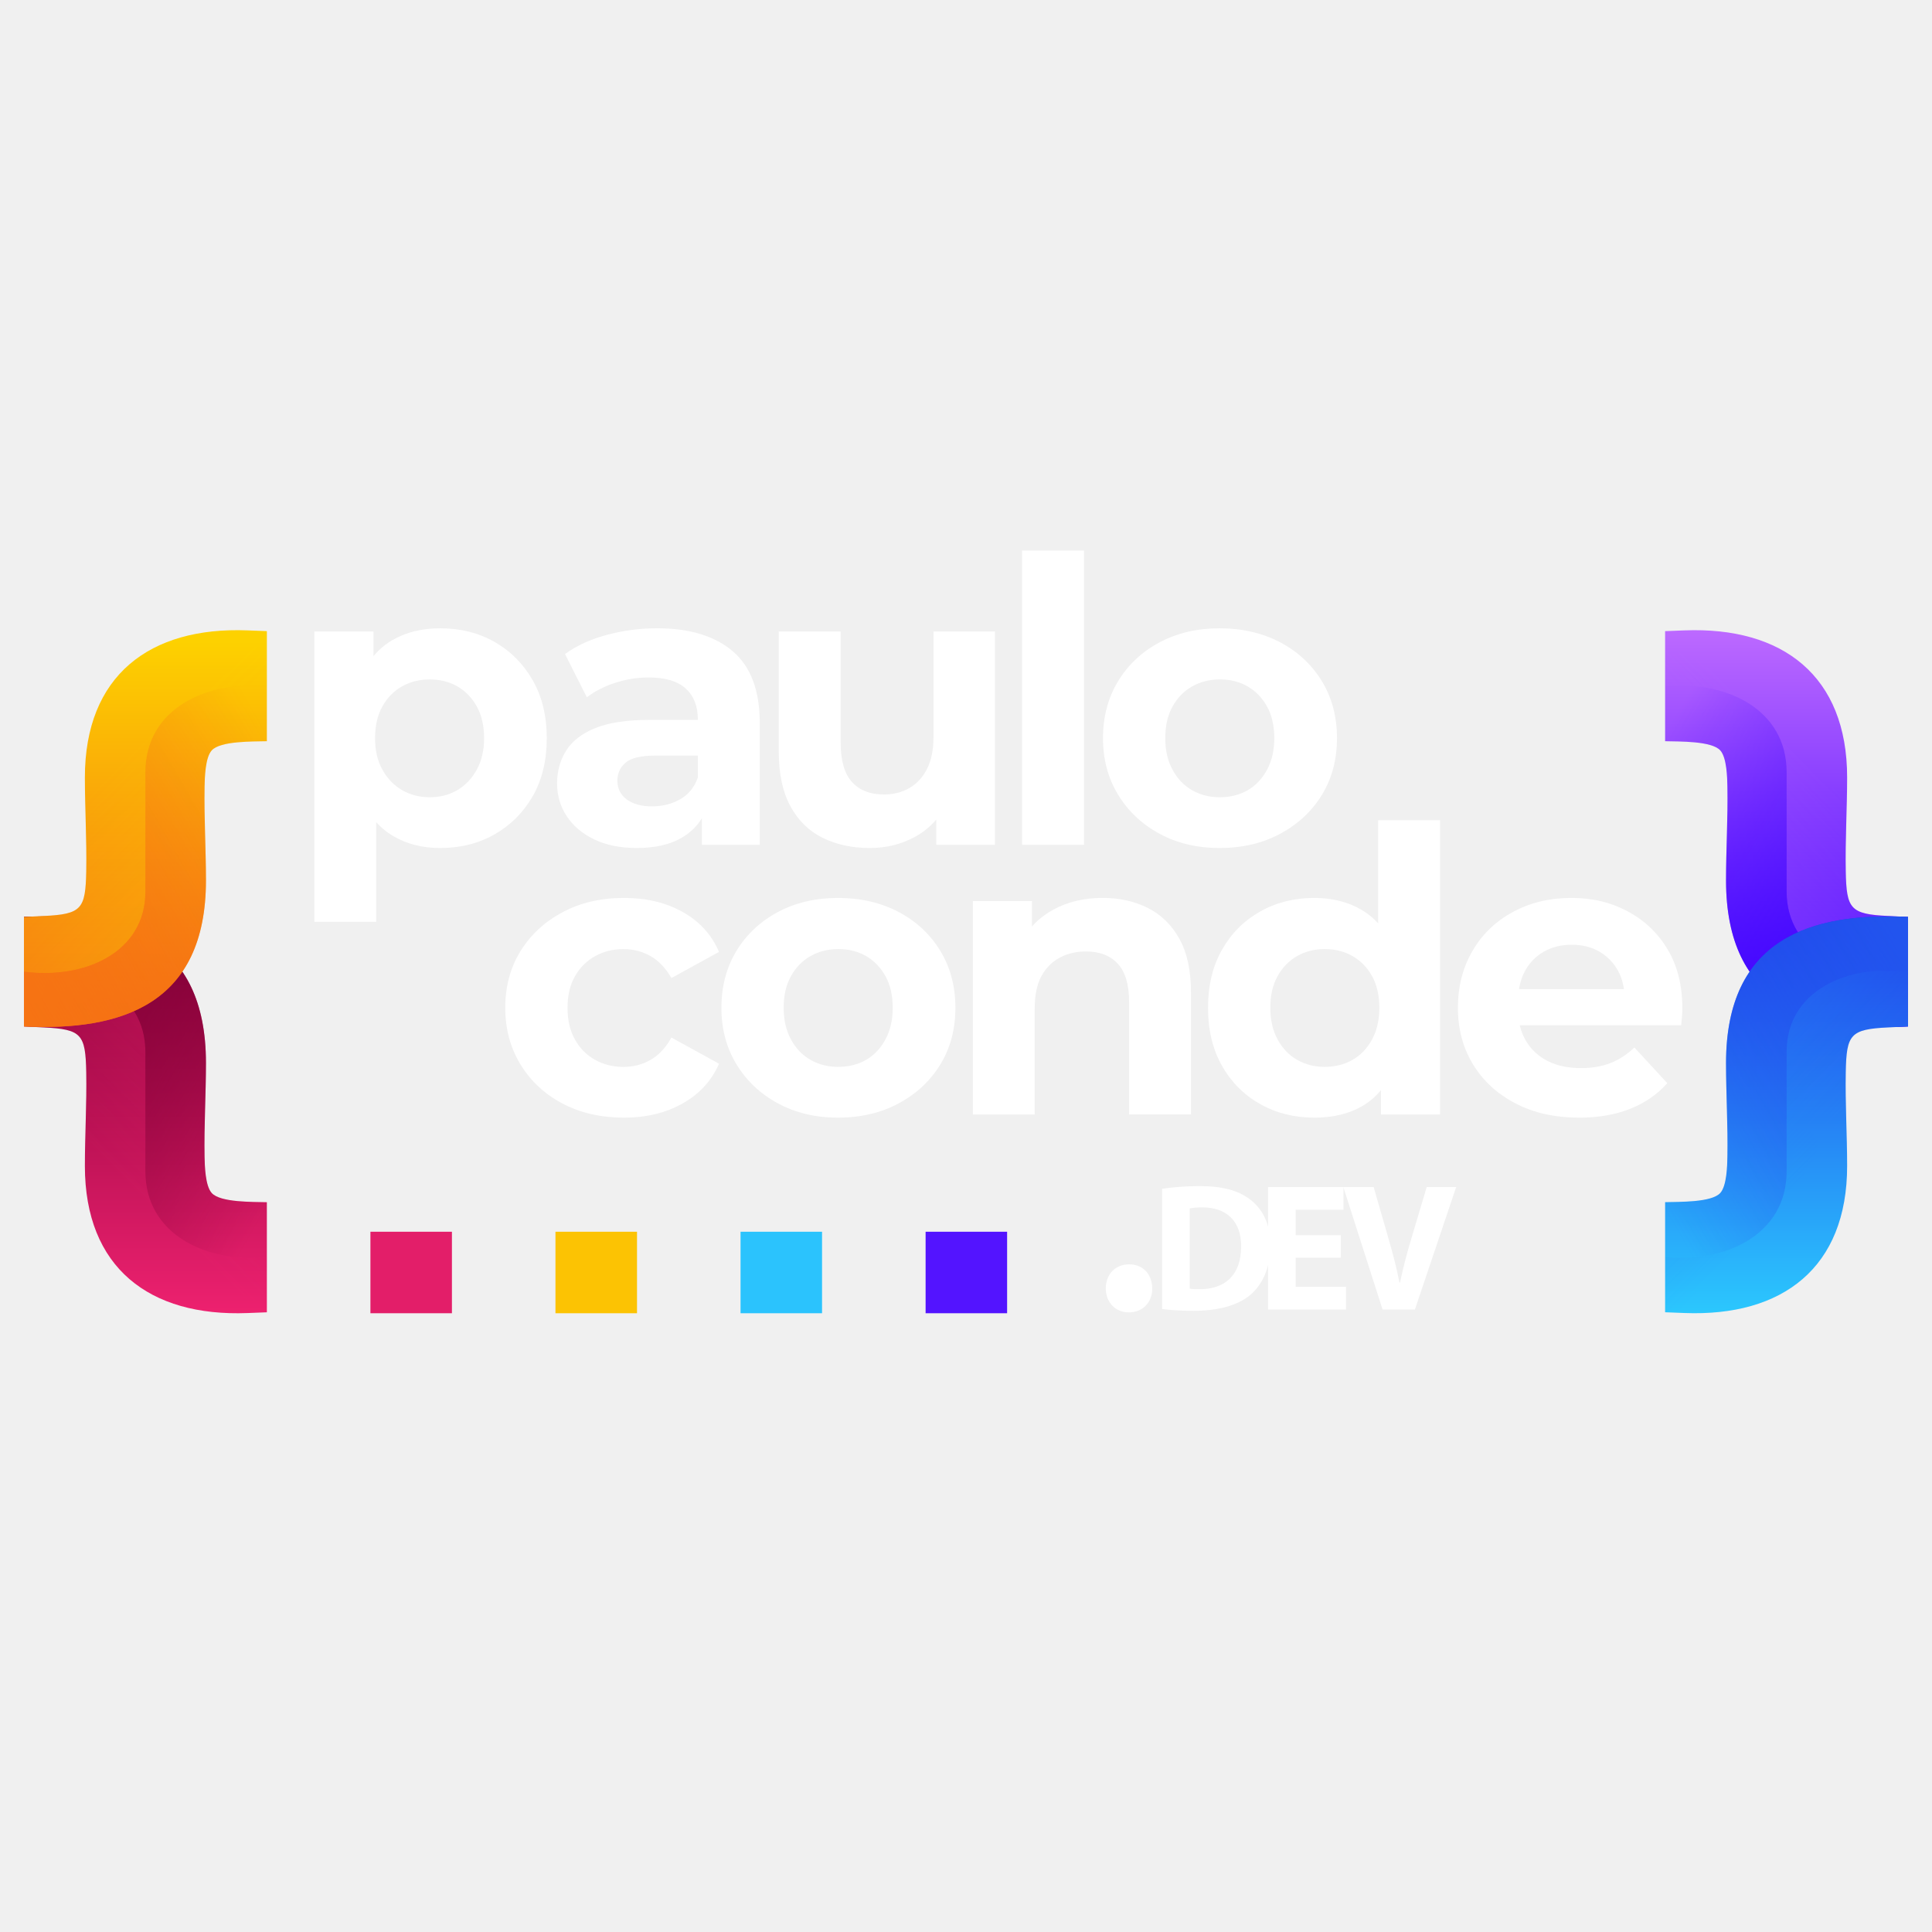
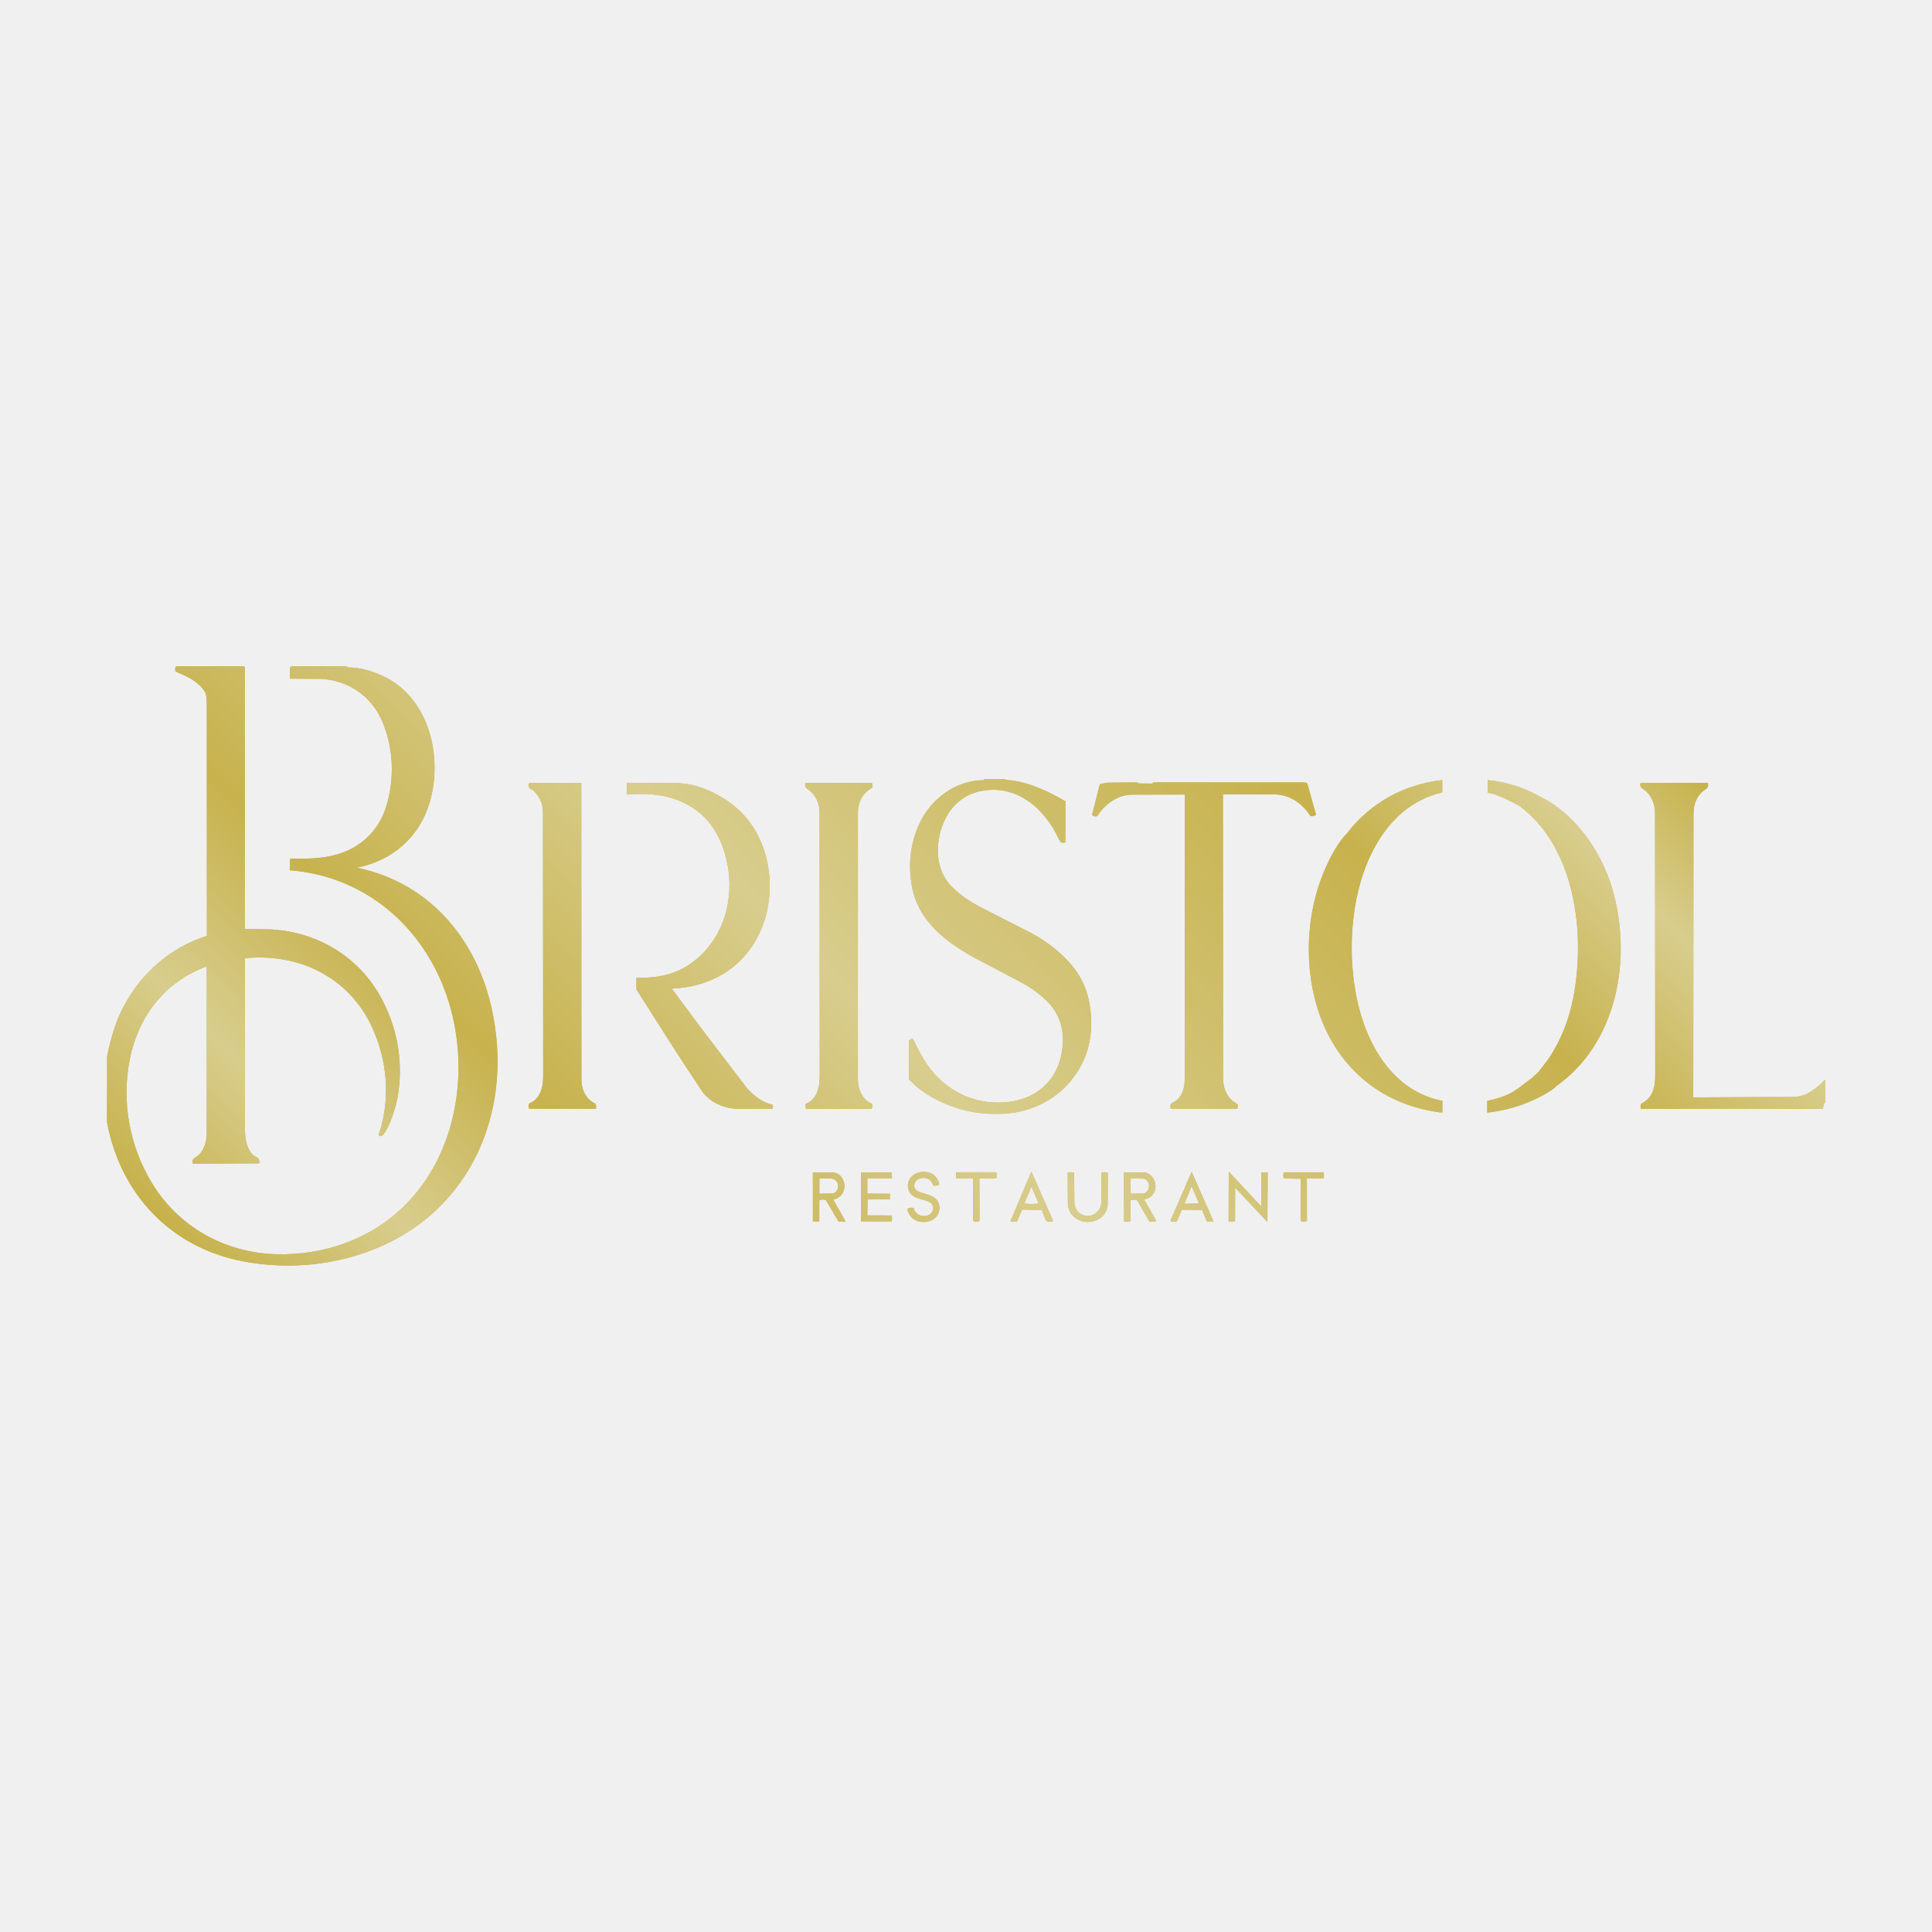
- <svg xmlns="http://www.w3.org/2000/svg" xmlns:xlink="http://www.w3.org/1999/xlink" id="Layer_1" data-name="Layer 1" viewBox="0 0 1080 1080">
+ <svg xmlns="http://www.w3.org/2000/svg" id="Layer_1" data-name="Layer 1" viewBox="0 0 1080 1080">
  <defs>
    <style>
      .cls-1 {
-         mask: url(#mask);
+         fill: #c6b14a;
      }

      .cls-2 {
-         fill: #f67313;
-       }
- 
-       .cls-2, .cls-3, .cls-4, .cls-5, .cls-6, .cls-7, .cls-8, .cls-9 {
-         fill-rule: evenodd;
-       }
- 
-       .cls-10 {
-         fill: #2bc3fd;
-       }
- 
-       .cls-11 {
-         fill: url(#linear-gradient-8);
-       }
- 
-       .cls-12 {
-         fill: url(#linear-gradient-7);
-       }
- 
-       .cls-13 {
-         fill: url(#linear-gradient-5);
-       }
- 
-       .cls-14 {
-         fill: url(#linear-gradient-6);
-       }
- 
-       .cls-15 {
-         fill: url(#linear-gradient-9);
-       }
- 
-       .cls-16 {
-         fill: url(#linear-gradient-4);
-       }
- 
-       .cls-17 {
-         fill: url(#linear-gradient-3);
-       }
- 
-       .cls-18 {
-         fill: url(#linear-gradient-2);
-       }
- 
-       .cls-19 {
-         fill: url(#linear-gradient);
-       }
- 
-       .cls-20 {
-         mask: url(#mask-2);
-       }
- 
-       .cls-21 {
-         mask: url(#mask-3);
-       }
- 
-       .cls-22 {
-         mask: url(#mask-4);
-       }
- 
-       .cls-23 {
-         mask: url(#mask-5);
-       }
- 
-       .cls-24 {
-         mask: url(#mask-7);
-       }
- 
-       .cls-25 {
-         mask: url(#mask-6);
-       }
- 
-       .cls-26 {
-         mask: url(#mask-1);
-       }
- 
-       .cls-3 {
-         fill: #830037;
-       }
- 
-       .cls-4 {
-         fill: #2684f5;
-       }
- 
-       .cls-27 {
-         clip-path: url(#clippath-1);
-       }
- 
-       .cls-28 {
-         clip-path: url(#clippath-3);
-       }
- 
-       .cls-29 {
-         clip-path: url(#clippath-2);
-       }
- 
-       .cls-30 {
-         fill: #fcc303;
-       }
- 
-       .cls-31 {
-         fill: #fff;
-       }
- 
-       .cls-32 {
-         clip-rule: evenodd;
-         fill: none;
-       }
- 
-       .cls-33 {
-         fill: url(#linear-gradient-10);
-       }
- 
-       .cls-34 {
-         fill: url(#linear-gradient-11);
-       }
- 
-       .cls-35 {
-         fill: url(#linear-gradient-12);
-       }
- 
-       .cls-5 {
-         fill: #eb206e;
-       }
- 
-       .cls-36 {
-         fill: #e31e69;
-       }
- 
-       .cls-6 {
-         fill: #25e;
-       }
- 
-       .cls-7 {
-         fill: #4004ff;
-       }
- 
-       .cls-8 {
-         fill: #b866ff;
-       }
- 
-       .cls-37 {
-         fill: #5314ff;
-       }
- 
-       .cls-38 {
-         clip-path: url(#clippath);
-       }
- 
-       .cls-9 {
-         fill: #fdd000;
+         fill: url(#Degradado_sin_nombre_139);
      }
    </style>
-     <clipPath id="clippath">
-       <path class="cls-32" d="M13.39,512.58v61.22l11.08.54c21.22,1.01,23.33,3.87,23.74,25.06.31,17.34-.76,34.99-.76,52.42,0,56.82,36.12,84.32,90.96,82.18l10.77-.42v-61.54c-7.82-.23-26.04.25-30.86-5.17-3.61-4.06-3.85-15.16-3.97-20.22-.31-17.33.78-34.99.78-52.42,0-69.46-47.42-84.28-101.74-81.65" />
-     </clipPath>
-     <linearGradient id="linear-gradient" x1="-1259.2" y1="586.36" x2="-1259.2" y2="366.56" gradientTransform="translate(-1177.91 1100.66) rotate(-180)" gradientUnits="userSpaceOnUse">
-       <stop offset="0" stop-color="#820036" />
-       <stop offset="1" stop-color="#ed216f" />
+     <linearGradient id="Degradado_sin_nombre_139" data-name="Degradado sin nombre 139" x1="230.98" y1="823.97" x2="785.97" y2="268.98" gradientUnits="userSpaceOnUse">
+       <stop offset="0" stop-color="#c6b14a" />
+       <stop offset=".12" stop-color="#d8cd8d" />
+       <stop offset=".25" stop-color="#c7b24d" />
+       <stop offset=".46" stop-color="#d8cd8d" />
+       <stop offset=".79" stop-color="#c7b24d" />
+       <stop offset=".91" stop-color="#d8cd8d" />
+       <stop offset="1" stop-color="#c6b14a" />
    </linearGradient>
-     <linearGradient id="linear-gradient-2" x1="-1517.02" y1="1001.93" x2="-1337.27" y2="822.18" gradientTransform="translate(-1273.92 1478.39) rotate(-180)" gradientUnits="userSpaceOnUse">
-       <stop offset="0" stop-color="#fff" />
-       <stop offset="1" stop-color="#000" />
-     </linearGradient>
-     <mask id="mask" x="13.39" y="542.42" width="135.79" height="191.69" maskUnits="userSpaceOnUse">
-       <rect class="cls-18" x="13.39" y="542.42" width="135.79" height="191.69" />
-     </mask>
-     <linearGradient id="linear-gradient-3" x1="-1264.51" y1="920.9" x2="-1435.99" y2="821.96" gradientTransform="translate(-1273.92 1476.31) rotate(-180)" xlink:href="#linear-gradient-2" />
-     <mask id="mask-1" x="13.39" y="512.29" width="135.79" height="190.9" maskUnits="userSpaceOnUse">
-       <rect class="cls-17" x="13.39" y="512.29" width="135.79" height="190.9" />
-     </mask>
-     <clipPath id="clippath-1">
-       <path class="cls-32" d="M13.39,573.8v-61.22l11.08-.54c21.22-1.01,23.33-3.88,23.74-25.05.31-17.34-.76-35-.76-52.42,0-56.83,36.12-84.33,90.96-82.18l10.77.42v61.53c-7.82.23-26.04-.25-30.86,5.17-3.61,4.05-3.85,15.16-3.97,20.2-.31,17.34.78,35,.78,52.42,0,69.47-47.42,84.29-101.74,81.65" />
-     </clipPath>
-     <linearGradient id="linear-gradient-4" x1="-1259.2" y1="526.59" x2="-1259.2" y2="742.19" gradientTransform="translate(-1177.91 1100.66) rotate(-180)" gradientUnits="userSpaceOnUse">
-       <stop offset="0" stop-color="#f56b15" />
-       <stop offset="1" stop-color="#fdd100" />
-     </linearGradient>
-     <linearGradient id="linear-gradient-5" x1="-1517.05" y1="855.46" x2="-1337.3" y2="1035.06" gradientTransform="translate(-1273.92 1465.28) rotate(-180)" xlink:href="#linear-gradient-2" />
-     <mask id="mask-2" x="13.39" y="352.27" width="135.79" height="191.68" maskUnits="userSpaceOnUse">
-       <rect class="cls-13" x="13.39" y="352.27" width="135.79" height="191.68" />
-     </mask>
-     <linearGradient id="linear-gradient-6" x1="-1264.5" y1="936.44" x2="-1435.99" y2="1035.39" gradientTransform="translate(-1273.92 1467.41) rotate(-180)" xlink:href="#linear-gradient-2" />
-     <mask id="mask-3" x="13.39" y="383.18" width="135.79" height="190.91" maskUnits="userSpaceOnUse">
-       <rect class="cls-14" x="13.39" y="383.18" width="135.79" height="190.91" />
-     </mask>
-     <clipPath id="clippath-2">
-       <path class="cls-32" d="M1066.61,573.8v-61.22l-11.09-.54c-21.23-1.02-23.34-3.88-23.73-25.06-.33-17.34.77-35,.77-52.41,0-56.83-36.12-84.33-90.97-82.18l-10.78.42v61.53c7.81.23,26.05-.25,30.87,5.17,3.61,4.05,3.86,15.16,3.95,20.2.33,17.34-.77,35-.77,52.42,0,69.47,47.43,84.29,101.74,81.65" />
-     </clipPath>
-     <linearGradient id="linear-gradient-7" x1="-2176.62" y1="526.45" x2="-2176.62" y2="747.71" gradientTransform="translate(-1177.91 1100.66) rotate(-180)" gradientUnits="userSpaceOnUse">
-       <stop offset="0" stop-color="#3a00ff" />
-       <stop offset="1" stop-color="#bc69ff" />
-     </linearGradient>
-     <linearGradient id="linear-gradient-8" x1="-2038.68" y1="855.45" x2="-2218.44" y2="1035.07" gradientTransform="translate(-1201.82 1465.28) rotate(-180)" xlink:href="#linear-gradient-2" />
-     <mask id="mask-4" x="930.81" y="352.26" width="135.79" height="191.69" maskUnits="userSpaceOnUse">
-       <rect class="cls-11" x="930.81" y="352.26" width="135.79" height="191.68" />
-     </mask>
-     <linearGradient id="linear-gradient-9" x1="-2291.23" y1="936.45" x2="-2119.74" y2="1035.4" gradientTransform="translate(-1201.82 1467.41) rotate(-180)" xlink:href="#linear-gradient-2" />
-     <mask id="mask-5" x="930.81" y="383.17" width="135.79" height="190.91" maskUnits="userSpaceOnUse">
-       <rect class="cls-15" x="930.81" y="383.18" width="135.79" height="190.91" />
-     </mask>
-     <clipPath id="clippath-3">
-       <path class="cls-32" d="M1066.61,512.58v61.22l-11.09.53c-21.23,1.01-23.34,3.88-23.73,25.06-.33,17.34.77,35,.77,52.42,0,56.82-36.12,84.32-90.97,82.17l-10.78-.42v-61.55c7.81-.23,26.05.26,30.87-5.16,3.61-4.06,3.86-15.17,3.95-20.22.33-17.34-.77-34.99-.77-52.42,0-69.46,47.43-84.3,101.74-81.65" />
-     </clipPath>
-     <linearGradient id="linear-gradient-10" x1="-2176.62" y1="613.64" x2="-2176.62" y2="350.17" gradientTransform="translate(-1177.91 1100.66) rotate(-180)" gradientUnits="userSpaceOnUse">
-       <stop offset="0" stop-color="#1e27e8" />
-       <stop offset="1" stop-color="#2cd2ff" />
-     </linearGradient>
-     <linearGradient id="linear-gradient-11" x1="-2291.23" y1="920.91" x2="-2119.74" y2="821.96" gradientTransform="translate(-1201.82 1476.31) rotate(-180)" xlink:href="#linear-gradient-2" />
-     <mask id="mask-6" x="930.81" y="512.28" width="135.79" height="190.91" maskUnits="userSpaceOnUse">
-       <rect class="cls-34" x="930.81" y="512.28" width="135.79" height="190.91" />
-     </mask>
-     <linearGradient id="linear-gradient-12" x1="-2038.73" y1="1001.93" x2="-2218.48" y2="822.18" gradientTransform="translate(-1201.82 1478.39) rotate(-180)" xlink:href="#linear-gradient-2" />
-     <mask id="mask-7" x="930.81" y="542.42" width="135.79" height="191.69" maskUnits="userSpaceOnUse">
-       <rect class="cls-35" x="930.81" y="542.42" width="135.79" height="191.69" />
-     </mask>
  </defs>
  <g>
-     <path class="cls-31" d="M175.73,515.28v-162.29h33.03v24.39l-.67,35.47,2.22,35.25v67.18h-34.59ZM246.01,474.04c-9.9,0-18.62-2.22-26.16-6.65-7.54-4.43-13.41-11.2-17.62-20.29s-6.32-20.58-6.32-34.47,2-25.57,5.99-34.59c3.99-9.01,9.79-15.74,17.4-20.17,7.61-4.43,16.52-6.65,26.72-6.65,11.38,0,21.54,2.55,30.48,7.65,8.94,5.1,16.04,12.23,21.28,21.39,5.24,9.17,7.87,19.95,7.87,32.37s-2.63,23.39-7.87,32.48c-5.25,9.09-12.34,16.18-21.28,21.28-8.94,5.1-19.1,7.65-30.48,7.65ZM240.25,445.66c5.76,0,10.9-1.33,15.41-3.99,4.51-2.66,8.13-6.46,10.86-11.42,2.73-4.95,4.1-10.83,4.1-17.62s-1.37-12.86-4.1-17.74c-2.74-4.88-6.36-8.61-10.86-11.2-4.51-2.58-9.64-3.88-15.41-3.88s-10.94,1.3-15.52,3.88c-4.58,2.59-8.24,6.32-10.97,11.2-2.74,4.88-4.1,10.79-4.1,17.74s1.36,12.67,4.1,17.62c2.73,4.95,6.39,8.76,10.97,11.42,4.58,2.66,9.75,3.99,15.52,3.99Z" />
-     <path class="cls-31" d="M355.97,474.04c-9.17,0-17.07-1.59-23.72-4.77-6.65-3.18-11.79-7.5-15.41-12.97-3.62-5.47-5.43-11.6-5.43-18.4s1.74-13.12,5.21-18.51c3.47-5.39,8.98-9.57,16.52-12.53,7.54-2.96,17.44-4.43,29.71-4.43h31.48v19.95h-27.93c-8.13,0-13.71,1.33-16.74,3.99-3.03,2.66-4.54,5.99-4.54,9.98,0,4.43,1.74,7.95,5.21,10.53,3.47,2.59,8.16,3.88,14.08,3.88s11.2-1.33,15.85-3.99c4.66-2.66,7.94-6.72,9.87-12.19l5.32,16.18c-2.52,7.39-7.09,13.12-13.75,17.18-6.65,4.07-15.22,6.1-25.72,6.1ZM392.33,472.27v-23.28l-2.22-5.1v-41.68c0-7.39-2.26-13.15-6.76-17.29-4.51-4.14-11.42-6.21-20.73-6.21-6.36,0-12.6,1-18.73,2.99-6.13,2-11.42,4.69-15.85,8.09l-12.19-24.17c6.5-4.73,14.33-8.31,23.5-10.75,9.16-2.44,18.47-3.66,27.93-3.66,18.18,0,32.29,4.29,42.35,12.86,10.05,8.57,15.08,21.95,15.08,40.13v68.06h-32.37Z" />
-     <path class="cls-31" d="M486.33,474.04c-10.05,0-18.92-1.92-26.6-5.76-7.69-3.84-13.67-9.75-17.96-17.74-4.29-7.98-6.43-18.03-6.43-30.15v-67.4h34.59v62.08c0,10.05,2.11,17.4,6.32,22.06,4.21,4.66,10.16,6.98,17.85,6.98,5.32,0,10.05-1.18,14.19-3.55,4.14-2.36,7.43-5.91,9.87-10.64,2.44-4.73,3.66-10.64,3.66-17.74v-59.19h34.36v119.28h-32.81v-33.03l5.99,9.75c-4.14,8.28-10.05,14.52-17.74,18.73-7.69,4.21-16.11,6.32-25.27,6.32Z" />
-     <path class="cls-31" d="M571.35,472.27v-164.5h34.59v164.5h-34.59Z" />
-     <path class="cls-31" d="M681.76,474.04c-12.56,0-23.76-2.66-33.59-7.98-9.83-5.32-17.55-12.6-23.17-21.84-5.62-9.24-8.42-19.77-8.42-31.59s2.81-22.58,8.42-31.81c5.62-9.23,13.34-16.48,23.17-21.73,9.83-5.24,21.02-7.87,33.59-7.87s24.02,2.63,33.92,7.87c9.9,5.25,17.66,12.49,23.28,21.73,5.62,9.24,8.42,19.84,8.42,31.81s-2.81,22.54-8.42,31.7c-5.62,9.17-13.38,16.41-23.28,21.73-9.9,5.32-21.21,7.98-33.92,7.98ZM681.76,445.66c5.91,0,11.12-1.29,15.63-3.88,4.51-2.58,8.13-6.39,10.86-11.42,2.73-5.02,4.1-10.94,4.1-17.74s-1.37-12.86-4.1-17.74c-2.74-4.88-6.36-8.61-10.86-11.2-4.51-2.58-9.64-3.88-15.41-3.88s-10.94,1.3-15.52,3.88c-4.58,2.59-8.24,6.32-10.97,11.2-2.74,4.88-4.1,10.79-4.1,17.74s1.36,12.71,4.1,17.74c2.73,5.03,6.39,8.83,10.97,11.42,4.58,2.59,9.68,3.88,15.3,3.88Z" />
+     <g>
+       <path class="cls-1" d="M497.45,670.4l-12.46.11-.17,8.89,13.7.05c.14,1.21.16,2.1-.1,3.33l-17.18-.05.1-27.39h17.16s.08,3.43.08,3.43l-13.74.04v8.42s12.58.08,12.58.08l.05,3.09Z" />
+       <path class="cls-1" d="M517.86,683c-5.37.72-9.78-2.14-10.62-7.26,1.12-.63,2.24-.76,3.46-.49.85,3.58,4.18,5.23,7.61,4.25,1.97-.56,3.3-2.27,3.33-4.1.06-5.15-7.62-4.01-11.67-7.25-2.39-1.92-2.97-5.07-2.04-7.74s3.24-4.48,6.18-5.11c5.22-1.12,10.16,1.69,10.92,6.9-1.07.62-2.76.93-3.39.39-.86-3-3.3-4.61-6.55-4.04-2.06.36-3.71,1.68-3.98,3.64-.7,5.12,6.92,4.27,11.31,7.45,2.67,1.93,3.35,5.17,2.21,8.4-.83,2.35-3.32,4.49-6.77,4.96Z" />
+       <path class="cls-1" d="M730.58,682.56c-1.3.54-2.67.45-3.51-.15v-23.48s-9.47-.21-9.47-.21c-.33-1.22-.29-2.42.08-3.41h22.25c.17,1.09.22,2.09.04,3.46l-9.42.03.02,23.76Z" />
+       <path class="cls-1" d="M547.57,682.26c-.91.98-2.48.79-3.55.23v-23.68s-9.43-.09-9.43-.09c-.33-1.28-.29-2.37,0-3.4h22.33c.32,1.03.37,2.13-.01,3.44l-9.44.03.1,23.48Z" />
+       <path class="cls-1" d="M642.52,682.79l-6.66-11.49c-.51-.88-2.72-.79-3.89-.34l-.08,11.7c-1.14.25-2.08.27-3.51.1l-.11-27.4,10.95.06c3.91.02,6.5,3.76,6.71,7.31.24,3.93-2.43,7.13-6.45,7.72l6.95,12.12c-1.25.43-2.41.34-3.9.22ZM642.33,662.73c-.09-1.85-1.42-3.86-3.59-3.89l-6.71-.08-.08,8.53,6.88-.09c2.28-.03,3.6-2.51,3.5-4.47Z" />
+       <polygon class="cls-1" points="708.49 683.11 690.45 663.87 690.39 682.76 686.81 682.75 686.87 654.95 705 674.35 705.18 655.44 708.66 655.35 708.49 683.11" />
+       <path class="cls-1" d="M615.63,655.74c.89-.68,2.24-.55,3.63-.26l-.02,17.12c0,6.3-5.28,10.44-11.04,10.5-5.85.06-11.18-4.14-11.23-10.43l-.13-17.16c1.15-.32,2.23-.31,3.59-.05l.16,16.56c.04,4.34,3.12,7.5,7.13,7.67s7.43-2.7,7.92-7.18v-16.78Z" />
+       <path class="cls-1" d="M582.39,676.36l-11.02-.19-2.88,6.64-3.68-.04,11.76-27.82,12.13,27.6c-.78.35-2.78.62-3.55.05-1.38-1.61-1.71-3.71-2.76-6.24ZM576.59,663.31l-4.01,9.49c2.95.26,5.27.4,8.03-.08l-4.02-9.41Z" />
+       <path class="cls-1" d="M671.97,676.37l-11.29-.14-2.76,6.37c-.74.54-2.82.37-3.66-.1l11.89-27.43,12.21,27.68-3.73.04-2.65-6.43ZM666.11,663.07l-4.05,9.87,8.23-.2-4.18-9.67Z" />
+       <path class="cls-1" d="M468.73,682.84l-6.81-11.58c-.56-.95-2.75-.83-3.91-.37l-.04,11.92-3.56-.03-.02-27.39,10.82.02c4.13,0,6.64,3.6,6.83,7.31s-2.19,7.01-6.25,7.86l6.94,12.26h-3.99ZM468.41,662.15c-.28-1.83-1.98-3.37-4.22-3.38h-6.12s-.05,8.51-.05,8.51l7.06-.12c2.72-.05,3.65-2.9,3.33-5.01Z" />
+     </g>
+     <g>
+       <path class="cls-1" d="M732.72,456.14c.75.31,1.74.1,2.95-.62l-4.85-17.54c-.55-.34-.88-.59-1.69-.59h-84.13c-.54,0-.74.39-.71.63l-7.64-.06c-.28-.31-.78-.59-1.42-.59l-16.43.15-4.01.82-4.27,17.08c.23.81,2.42,1.4,3.04.47,4.33-6.54,11.2-11.64,19.2-11.67l29.59-.06-.1,159.6c0,4.9-1.82,9.9-5.53,12.01l-1.99,1.13c-.64.36-.68,2.85-.01,2.87l36.75.03c.54-.05.61-2.04.3-2.53-.25-.39-8.03-3.24-8.04-14.5l-.12-158.75,28.6.06c7.7.02,14.57,4.01,19.25,10.51.33.62.81,1.37,1.27,1.56Z" />
+       <path class="cls-1" d="M485.12,615.89c-3.61-2.86-5.57-7.53-5.57-12.63l.02-149.21c0-10.07,7.91-13.66,7.9-13.63.28-.8.29-1.79-.05-2.73h-37.1c-.84,2.5.43,2.84,1.96,3.96,3.47,2.54,5.87,7.33,5.87,12.28l.08,147.67c0,6.84-1.85,13.13-7.71,15.39-.31.69-.38,2.45.19,2.84l36.4-.02c.65-.48.82-2.54.27-2.81l-2.25-1.11Z" />
+       <path class="cls-1" d="M325.03,602.94l-.08-165.19-29.11-.05c-1.01,1.16-.18,3.59,1.88,3.79,3.41,2.96,5.81,7.27,5.81,12.46l.11,147.65c0,6.61-1.86,12.86-7.59,15.15-.7.28-.8,3.03-.06,3.03l37.15.02c.15-1.39.1-2.22-.3-2.81-.17-.25-7.82-2.69-7.82-14.05Z" />
+       <path class="cls-1" d="M417.29,607.94l-25.54-33.46-16.22-21.81c10.16-.49,19.34-2.85,27.88-7.77,24.2-13.93,32.24-44.93,23.36-70.62-4.09-11.84-11.69-21.37-22.16-27.88-8.16-5.07-17.22-8.57-26.95-8.62l-27.16-.14-.09,6.33,7.75-.12c12.32-.18,24.44,3.09,33.77,11.26,6.42,5.62,10.42,12.91,12.98,21.02,6.44,20.41,2.07,44.07-13.92,58.61-10.45,9.5-21.02,11.93-35.25,11.95l.04,6.41,22.78,35.81,13.33,20.24c4.8,7.29,13.17,10.8,21.98,10.77l18.03-.07c.25-.66.27-1.67-.03-2.25-5.93-1.42-10.55-5.02-14.58-9.64Z" />
+       <path class="cls-1" d="M595.34,535.45c-6.11-5.99-12.83-10.77-20.47-14.67l-26.07-13.33c-6.23-3.19-11.79-6.85-16.75-11.78-9.95-9.89-9.62-26.37-3.28-38.58,3.93-7.56,10.73-13.04,19.13-14.8,20.07-4.22,36.05,9.28,44.25,27.24.56,1.23,1.46,1.97,3.4,1.35l.02-22.94c-10.15-5.94-21.21-11.11-32.79-11.93-.52-.19-.93-.4-1.53-.45h-10.38c-.61.05-1.02.26-1.11.56-15.66.13-29.45,10.45-35.99,24.76-4.7,10.29-5.98,21.44-4.35,32.55,3.14,21.53,19.62,33.69,37.95,43.34l22.64,11.92c5.58,2.94,10.67,6.47,15.17,10.85,5.94,5.77,9,13.31,8.99,21.59-.03,19.25-11.92,33.04-31.26,34.96-16.16,1.6-31.13-4.58-41.57-16.96-4.64-5.5-7.8-11.68-10.88-18.24-.26-.56-2.35.34-2.35,1.02l.02,21.43c5.63,6.17,12.64,10.31,20.31,13.64,10.48,4.55,21.24,6.2,32.8,5.57,18.19-1,34.4-10.64,43.06-26.86,5.94-11.12,6.98-24.2,4.36-36.47-2-9.36-6.6-17.15-13.33-23.75Z" />
+       <path class="cls-1" d="M758.1,556.37c-5.16-26.89-2.62-59.36,10.58-83.14,8.23-14.83,20.43-26.34,37.55-30.28v-6.89c-21.16,2.34-40.2,12.78-52.94,29.43-5.52,5.68-9.43,13.11-12.79,20.84-12.45,28.67-12.05,66.35,2.93,93.87,13.11,24.06,35.43,38.56,62.83,41.79l.08-6.61c-28.04-5.39-43.09-32.14-48.25-59.01Z" />
+       <path class="cls-1" d="M861.87,445.8l-1.09-.56c-1.62-.83-3.23-1.75-4.88-2.51-7.57-3.5-15.62-5.75-24.24-6.67l-.09,7c6.67,1.2,12.04,4.51,17.7,7.37,31.21,22.89,37.28,71.21,30.16,107.48-2.43,12.4-6.91,23.72-13.84,34.09l-5.46,7.13-3.73,3.47-.74.81c.09-.2.22-.39.42-.57l-7.33,5.52c-5.08,3.83-11.07,5.73-17.4,7l.02,6.62c9.48-1.11,17.99-3.45,26.17-7.24,4.11-1.9,8.06-3.99,11.66-6.8.19-.15.42-.5.5-.63,34.37-23.97,43.03-71.73,31.46-110.8-6.15-20.77-20.45-40.99-39.29-50.71Z" />
+       <path class="cls-1" d="M856.08,602.83l.32-.24c-.12.08-.23.16-.32.24Z" />
+       <path class="cls-1" d="M199.45,485.04c20.19-3.97,35.12-17.33,40.75-36.53,7.66-26.13-.77-58.98-26.23-70.64-6.24-2.86-12.88-4.79-19.41-4.78-.29-.32-.73-.57-1.35-.57l-29.15-.02c-.9,0-1.51.14-1.95.63l.02,6.24,17.37.12c15.29.82,28.37,9.73,34.31,24.06,6.23,14.99,6.85,31.85,2.06,47.37-4.26,13.83-14.88,23.51-28.78,27.09-8.15,2.1-16.22,2.1-24.94,1.94l-.2,6.53c44.45,3.37,78.53,34.89,90.08,77.64,10.11,37.43,2.51,81.32-25.32,109.29-19.09,19.19-45.36,28.42-72.28,27.7-28.82-.77-54.85-15.39-69.7-40.1-12.31-20.48-16.82-44.87-12.27-68.38,4.72-24.36,19.6-43.9,43.07-52.38l.07,5.67-.05,87.33c0,4.74-1.36,10.27-5.5,13.2-1.33.94-3.23,1.76-2.16,4.04l36.81-.17c.87-.4-.05-3.02-1.02-3.38-5.11-1.86-6.75-9.28-6.75-15.6l-.04-95.69c30.11-3.03,58.05,10.6,70.9,38.17,8.63,18.53,10.55,39.39,4.41,59.05-.25.69-.8,1.23-.49,1.66,2.82,3.91,9.13-12.54,10.68-21.9,3.25-19.52-.44-39.37-10.26-56.47-12.76-22.21-35.56-35.28-60.69-36.61l-14.55-.31v-145.5c.03-.24.02-.72-.12-.9-.18-.22-.59-.36-1.15-.36h-36.4c-.7,0-1.07.27-1.16.64-.24.42-.24,1.45.03,1.99.6,1.18,10.15,3.11,15.8,10.6,2.06,2.73,1.63,6.2,1.71,9.21v45.5s.04,82.77.04,82.77c-20.23,6.42-36.47,20.52-46.48,39.36-4.71,8.87-7.23,18.1-9.26,27.72l-.08,36.89c7.21,39.77,35.2,70.02,75.59,77.84,25.95,5.03,52.95,2.4,77.11-8.1,50.55-21.96,73.1-74.38,63.42-127.62-7.29-41.72-34.27-75.52-76.47-84.27Z" />
+       <path class="cls-1" d="M1002.59,613.21l-56.06.22.14-158.92c0-4.85,1.99-9.75,5.38-12.36,1.66-1.28,3.37-1.56,2.61-4.5h-37.58c-.64,2.73.92,2.96,2.46,4.16,3.51,2.72,5.63,7.66,5.64,12.7l.11,146.47c0,7.25-1.63,12.9-7.62,15.86-.55.27-.7,1.71-.47,2.96h101.86c.17-1.73.4-2.83,1.14-3.53v-12.73c-4.6,4.73-10.26,9.63-17.62,9.66Z" />
+     </g>
  </g>
-   <g>
-     <path class="cls-31" d="M348.73,624.77c-12.86,0-24.28-2.62-34.25-7.87-9.98-5.24-17.81-12.53-23.5-21.84-5.69-9.31-8.54-19.88-8.54-31.7s2.84-22.54,8.54-31.7c5.69-9.16,13.52-16.41,23.5-21.73s21.39-7.98,34.25-7.98,23.54,2.63,32.92,7.87c9.38,5.25,16.15,12.68,20.29,22.28l-26.6,14.63c-3.25-5.62-7.17-9.72-11.75-12.3-4.58-2.58-9.61-3.88-15.08-3.88-5.76,0-11.01,1.3-15.74,3.88-4.73,2.59-8.5,6.32-11.31,11.2-2.81,4.88-4.21,10.79-4.21,17.74s1.4,12.9,4.21,17.85c2.81,4.95,6.58,8.72,11.31,11.31,4.73,2.59,9.98,3.88,15.74,3.88,5.47,0,10.49-1.29,15.08-3.88,4.58-2.58,8.5-6.76,11.75-12.53l26.6,14.63c-4.14,9.46-10.9,16.85-20.29,22.17-9.39,5.32-20.36,7.98-32.92,7.98Z" />
-     <path class="cls-31" d="M468.45,624.77c-12.56,0-23.76-2.66-33.59-7.98-9.83-5.32-17.55-12.6-23.17-21.84-5.62-9.24-8.42-19.77-8.42-31.59s2.81-22.58,8.42-31.81c5.62-9.23,13.34-16.48,23.17-21.73,9.83-5.24,21.02-7.87,33.59-7.87s24.02,2.63,33.92,7.87c9.9,5.25,17.66,12.49,23.28,21.73,5.62,9.24,8.42,19.84,8.42,31.81s-2.81,22.54-8.42,31.7c-5.62,9.17-13.38,16.41-23.28,21.73-9.9,5.32-21.21,7.98-33.92,7.98ZM468.45,596.39c5.91,0,11.12-1.29,15.63-3.88,4.51-2.58,8.13-6.39,10.86-11.42,2.73-5.02,4.1-10.94,4.1-17.74s-1.37-12.86-4.1-17.74c-2.74-4.88-6.36-8.61-10.86-11.2-4.51-2.58-9.64-3.88-15.41-3.88s-10.94,1.3-15.52,3.88c-4.58,2.59-8.24,6.32-10.97,11.2-2.74,4.88-4.1,10.79-4.1,17.74s1.36,12.71,4.1,17.74c2.73,5.03,6.39,8.83,10.97,11.42,4.58,2.59,9.68,3.88,15.3,3.88Z" />
-     <path class="cls-31" d="M543.83,623v-119.28h33.03v33.03l-6.21-9.98c4.29-7.98,10.42-14.11,18.4-18.4,7.98-4.29,17.07-6.43,27.27-6.43,9.46,0,17.92,1.88,25.38,5.65,7.46,3.77,13.34,9.53,17.63,17.29,4.29,7.76,6.43,17.7,6.43,29.82v68.28h-34.59v-62.96c0-9.61-2.11-16.7-6.32-21.28-4.21-4.58-10.16-6.87-17.85-6.87-5.47,0-10.39,1.19-14.74,3.55-4.36,2.37-7.76,5.84-10.2,10.42-2.44,4.58-3.66,10.64-3.66,18.18v58.97h-34.59Z" />
-     <path class="cls-31" d="M734.71,624.77c-11.23,0-21.36-2.55-30.37-7.65-9.02-5.1-16.11-12.23-21.28-21.39-5.18-9.16-7.76-19.95-7.76-32.37s2.58-23.2,7.76-32.37c5.17-9.16,12.27-16.29,21.28-21.39,9.01-5.1,19.14-7.65,30.37-7.65,10.05,0,18.84,2.22,26.38,6.65,7.54,4.43,13.38,11.16,17.51,20.17,4.14,9.02,6.21,20.55,6.21,34.59s-2,25.42-5.99,34.59c-3.99,9.17-9.72,15.93-17.18,20.29-7.46,4.36-16.44,6.54-26.94,6.54ZM740.48,596.39c5.76,0,10.94-1.29,15.52-3.88,4.58-2.58,8.24-6.39,10.97-11.42,2.73-5.02,4.1-10.94,4.1-17.74s-1.37-12.86-4.1-17.74c-2.74-4.88-6.39-8.61-10.97-11.2-4.58-2.58-9.75-3.88-15.52-3.88s-10.72,1.3-15.3,3.88c-4.58,2.59-8.24,6.32-10.97,11.2-2.74,4.88-4.1,10.79-4.1,17.74s1.36,12.71,4.1,17.74c2.73,5.03,6.39,8.83,10.97,11.42,4.58,2.59,9.68,3.88,15.3,3.88ZM771.96,623v-24.39l.67-35.47-2.22-35.25v-69.39h34.59v164.5h-33.03Z" />
-     <path class="cls-31" d="M882.81,624.77c-13.6,0-25.5-2.66-35.69-7.98s-18.11-12.6-23.72-21.84c-5.62-9.24-8.42-19.77-8.42-31.59s2.7-22.39,8.09-31.7c5.39-9.31,12.93-16.59,22.61-21.84,9.68-5.24,20.58-7.87,32.7-7.87s22.21,2.52,31.59,7.54c9.38,5.03,16.81,12.12,22.28,21.28,5.47,9.17,8.2,20.17,8.2,33.03,0,1.33-.08,2.85-.22,4.54-.15,1.7-.3,3.29-.44,4.77h-96.88v-20.17h78.7l-13.52,5.99c.15-6.21-1.04-11.6-3.55-16.18-2.52-4.58-5.99-8.17-10.42-10.75-4.43-2.58-9.61-3.88-15.52-3.88s-11.12,1.3-15.63,3.88c-4.51,2.59-8.02,6.21-10.53,10.86-2.51,4.66-3.77,10.16-3.77,16.52v5.32c0,6.65,1.48,12.42,4.43,17.29,2.96,4.88,7.02,8.61,12.19,11.2,5.17,2.59,11.38,3.88,18.62,3.88,6.21,0,11.71-.96,16.52-2.88,4.8-1.92,9.2-4.8,13.19-8.65l18.4,19.95c-5.47,6.21-12.34,10.97-20.62,14.3-8.28,3.33-17.81,4.99-28.6,4.99Z" />
-   </g>
-   <g class="cls-38">
-     <rect class="cls-19" x="13.39" y="509.94" width="135.79" height="226.19" />
-   </g>
-   <g class="cls-1">
-     <path class="cls-5" d="M13.39,543.19c33.49-4.46,67.88,10.51,67.88,44.77v66.73c0,35.56,34.3,51.29,67.91,48.1v30.77l-10.77.42c-54.85,2.15-90.96-25.35-90.96-82.18,0-17.43,1.08-35.07.76-52.42-.41-21.19-2.52-24.05-23.74-25.06l-11.08-.54v-30.61Z" />
-   </g>
-   <g class="cls-26">
-     <path class="cls-3" d="M13.39,512.58v30.61c33.49-4.46,67.88,10.51,67.88,44.77v66.73c0,35.56,34.3,51.29,67.91,48.1v-30.77c-7.82-.23-26.04.25-30.86-5.17-3.61-4.06-3.85-15.16-3.97-20.22-.31-17.33.78-34.99.78-52.42,0-69.46-47.42-84.28-101.74-81.65" />
-   </g>
-   <g class="cls-27">
-     <rect class="cls-16" x="13.39" y="350.23" width="135.79" height="226.2" />
-   </g>
-   <g class="cls-20">
-     <path class="cls-9" d="M13.39,543.18c33.49,4.46,67.88-10.51,67.88-44.77v-66.73c0-35.55,34.3-51.28,67.91-48.09v-30.77l-10.77-.42c-54.85-2.15-90.96,25.35-90.96,82.18,0,17.43,1.08,35.08.76,52.42-.41,21.17-2.52,24.04-23.74,25.05l-11.08.54v30.6Z" />
-   </g>
-   <g class="cls-21">
-     <path class="cls-2" d="M13.39,573.8v-30.62c33.49,4.46,67.88-10.51,67.88-44.77v-66.73c0-35.55,34.3-51.28,67.91-48.09v30.76c-7.82.23-26.04-.25-30.86,5.17-3.61,4.05-3.85,15.16-3.97,20.2-.31,17.34.78,35,.78,52.42,0,69.47-47.42,84.29-101.74,81.65" />
-   </g>
-   <g class="cls-29">
-     <rect class="cls-12" x="930.81" y="350.23" width="135.79" height="226.2" />
-   </g>
-   <g class="cls-22">
-     <path class="cls-8" d="M1066.61,543.18c-33.49,4.46-67.87-10.51-67.87-44.77v-66.73c0-35.55-34.31-51.29-67.92-48.1v-30.76l10.78-.42c54.85-2.15,90.97,25.35,90.97,82.18,0,17.41-1.1,35.07-.77,52.41.4,21.18,2.5,24.04,23.73,25.06l11.09.54v30.6Z" />
-   </g>
-   <g class="cls-23">
-     <path class="cls-7" d="M1066.61,573.8v-30.62c-33.49,4.46-67.87-10.51-67.87-44.77v-66.73c0-35.55-34.31-51.29-67.92-48.1v30.77c7.81.23,26.05-.25,30.87,5.17,3.61,4.05,3.86,15.16,3.95,20.2.33,17.34-.77,35-.77,52.42,0,69.47,47.43,84.29,101.74,81.65" />
-   </g>
-   <g class="cls-28">
-     <rect class="cls-33" x="930.81" y="509.93" width="135.79" height="226.21" />
-   </g>
-   <g class="cls-25">
-     <path class="cls-6" d="M1066.61,512.58v30.6c-33.49-4.45-67.87,10.52-67.87,44.78v66.73c0,35.56-34.31,51.28-67.92,48.1v-30.77c7.81-.23,26.05.26,30.87-5.16,3.61-4.06,3.86-15.17,3.95-20.22.33-17.34-.77-34.99-.77-52.42,0-69.46,47.43-84.3,101.74-81.65" />
-   </g>
-   <g class="cls-24">
-     <path class="cls-4" d="M1066.61,543.18c-33.49-4.45-67.87,10.52-67.87,44.78v66.73c0,35.56-34.31,51.28-67.92,48.1v30.77l10.78.42c54.85,2.15,90.97-25.35,90.97-82.17,0-17.43-1.1-35.08-.77-52.42.4-21.18,2.5-24.05,23.73-25.06l11.09-.53v-30.62Z" />
-   </g>
-   <g>
-     <rect class="cls-37" x="517.42" y="688.55" width="45.56" height="45.56" />
-     <rect class="cls-10" x="413.97" y="688.55" width="45.56" height="45.56" />
-     <rect class="cls-30" x="310.51" y="688.55" width="45.58" height="45.56" />
-     <rect class="cls-36" x="207.07" y="688.55" width="45.56" height="45.56" />
-   </g>
-   <g>
-     <path class="cls-31" d="M618.15,720.27c0-7.98,5.37-13.5,13.06-13.5s12.77,5.37,12.92,13.5c0,7.69-5.23,13.35-13.21,13.35-7.4,0-12.77-5.66-12.77-13.35Z" />
-     <path class="cls-31" d="M649.61,664.56c5.69-.91,13.11-1.52,20.83-1.52,13.11,0,21.64,2.44,28.15,7.32,7.11,5.28,11.58,13.72,11.58,25.81,0,13.11-4.78,22.15-11.28,27.74-7.21,6-18.29,8.84-31.7,8.84-8.03,0-13.82-.51-17.58-1.02v-67.16ZM665.05,720.34c1.32.31,3.56.31,5.39.31,14.12.1,23.37-7.62,23.37-23.98,0-14.23-8.33-21.74-21.74-21.74-3.35,0-5.69.31-7.01.61v44.81Z" />
-     <path class="cls-31" d="M749.49,703.07h-25.2v16.26h28.15v12.7h-43.59v-68.48h42.17v12.7h-26.72v14.23h25.2v12.6Z" />
-     <path class="cls-31" d="M772.86,732.02l-21.95-68.48h16.97l8.33,28.96c2.34,8.23,4.47,15.95,6.1,24.49h.3c1.73-8.23,3.86-16.36,6.2-24.18l8.74-29.26h16.46l-23.06,68.48h-18.09Z" />
-   </g>
+   <path class="cls-2" d="M497.45,670.4l-12.46.11-.17,8.89,13.7.05c.14,1.21.16,2.1-.1,3.33l-17.18-.05.1-27.39h17.16s.08,3.43.08,3.43l-13.74.04v8.42s12.58.08,12.58.08l.05,3.09ZM524.63,678.05c1.14-3.23.46-6.46-2.21-8.4-4.4-3.18-12.01-2.33-11.31-7.45.27-1.97,1.92-3.28,3.98-3.64,3.25-.57,5.69,1.04,6.55,4.04.63.54,2.32.23,3.39-.39-.76-5.21-5.7-8.02-10.92-6.9-2.94.63-5.26,2.5-6.18,5.11s-.35,5.82,2.04,7.74c4.05,3.25,11.73,2.1,11.67,7.25-.02,1.84-1.36,3.54-3.33,4.1-3.42.98-6.76-.67-7.61-4.25-1.22-.28-2.34-.14-3.46.49.84,5.12,5.25,7.99,10.62,7.26,3.45-.47,5.93-2.6,6.77-4.96ZM730.56,658.81l9.42-.03c.18-1.37.13-2.37-.04-3.46h-22.25c-.37,1-.41,2.2-.08,3.42l9.47.21v23.48c.84.6,2.21.69,3.51.15l-.02-23.76ZM547.47,658.78l9.44-.03c.38-1.31.33-2.41.01-3.45h-22.33c-.29,1.05-.33,2.13,0,3.41l9.44.09v23.68c1.06.57,2.63.76,3.54-.23l-.1-23.48ZM646.42,682.57l-6.95-12.12c4.03-.59,6.69-3.79,6.45-7.72-.21-3.55-2.8-7.29-6.71-7.31l-10.95-.06.11,27.4c1.43.16,2.38.14,3.51-.1l.08-11.7c1.17-.45,3.38-.54,3.89.34l6.66,11.49c1.49.12,2.65.21,3.9-.22ZM638.83,667.19l-6.88.09.08-8.53,6.71.08c2.17.03,3.49,2.04,3.59,3.89.1,1.96-1.22,4.43-3.5,4.47ZM708.66,655.35l-3.48.09-.18,18.91-18.13-19.39-.06,27.8h3.58s.06-18.89.06-18.89l18.04,19.24.17-27.76ZM615.63,672.52c-.49,4.48-3.84,7.35-7.92,7.18s-7.09-3.33-7.13-7.67l-.16-16.56c-1.36-.26-2.44-.26-3.59.05l.13,17.16c.05,6.29,5.38,10.49,11.23,10.43,5.76-.06,11.03-4.21,11.04-10.5l.02-17.12c-1.38-.29-2.73-.42-3.63.26v16.78ZM585.16,682.6c.77.56,2.77.3,3.55-.05l-12.13-27.6-11.76,27.82,3.68.04,2.88-6.64,11.02.19c1.06,2.53,1.38,4.62,2.76,6.24ZM580.61,672.72c-2.76.49-5.08.34-8.03.08l4.01-9.49,4.02,9.41ZM674.63,682.8l3.73-.04-12.21-27.68-11.89,27.43c.84.46,2.92.64,3.66.1l2.76-6.37,11.29.14,2.65,6.43ZM670.29,672.74l-8.23.2,4.05-9.87,4.18,9.67ZM472.72,682.83l-6.94-12.26c4.06-.85,6.45-3.98,6.25-7.86s-2.7-7.3-6.83-7.31l-10.82-.02.02,27.39,3.56.03.04-11.92c1.16-.47,3.35-.59,3.91.37l6.81,11.58h3.99ZM465.08,667.16l-7.06.12.05-8.52h6.12c2.25.01,3.94,1.56,4.22,3.38.32,2.11-.61,4.96-3.33,5.01ZM732.72,456.14c.75.31,1.74.1,2.95-.62l-4.85-17.54c-.55-.34-.88-.59-1.69-.59h-84.13c-.54,0-.74.39-.71.63l-7.64-.06c-.28-.31-.78-.59-1.42-.59l-16.43.15-4.01.82-4.27,17.08c.23.81,2.42,1.4,3.04.47,4.33-6.54,11.2-11.64,19.2-11.67l29.59-.06-.1,159.6c0,4.9-1.82,9.9-5.53,12.01l-1.99,1.13c-.64.36-.68,2.85-.01,2.87l36.75.03c.54-.05.61-2.04.3-2.53-.25-.39-8.03-3.24-8.04-14.5l-.12-158.75,28.6.06c7.7.02,14.57,4.01,19.25,10.51.33.62.81,1.37,1.27,1.56ZM485.12,615.89c-3.61-2.86-5.57-7.53-5.57-12.63l.02-149.21c0-10.07,7.91-13.66,7.9-13.63.28-.8.29-1.79-.05-2.73h-37.1c-.84,2.5.43,2.84,1.96,3.96,3.47,2.54,5.87,7.33,5.87,12.28l.08,147.67c0,6.84-1.85,13.13-7.71,15.39-.31.69-.38,2.45.19,2.84l36.4-.02c.65-.48.82-2.54.27-2.81l-2.25-1.11ZM325.03,602.94l-.08-165.19-29.11-.05c-1.01,1.16-.18,3.59,1.88,3.79,3.41,2.96,5.81,7.27,5.81,12.46l.11,147.65c0,6.61-1.86,12.86-7.59,15.15-.7.28-.8,3.03-.06,3.03l37.15.02c.15-1.39.1-2.22-.3-2.81-.17-.25-7.82-2.69-7.82-14.05ZM417.29,607.94l-25.54-33.46-16.22-21.81c10.16-.49,19.34-2.85,27.88-7.77,24.2-13.93,32.24-44.93,23.36-70.62-4.09-11.84-11.69-21.37-22.16-27.88-8.16-5.07-17.22-8.57-26.95-8.62l-27.16-.14-.09,6.33,7.75-.12c12.32-.18,24.44,3.09,33.77,11.26,6.42,5.62,10.42,12.91,12.98,21.02,6.44,20.41,2.07,44.07-13.92,58.61-10.45,9.5-21.02,11.93-35.25,11.95l.04,6.41,22.78,35.81,13.33,20.24c4.8,7.29,13.17,10.8,21.98,10.77l18.03-.07c.25-.66.27-1.67-.03-2.25-5.93-1.42-10.55-5.02-14.58-9.64ZM595.34,535.45c-6.11-5.99-12.83-10.77-20.47-14.67l-26.07-13.33c-6.23-3.19-11.79-6.85-16.75-11.78-9.95-9.89-9.62-26.37-3.28-38.58,3.93-7.56,10.73-13.04,19.13-14.8,20.07-4.22,36.05,9.28,44.25,27.24.56,1.23,1.46,1.97,3.4,1.35l.02-22.94c-10.15-5.94-21.21-11.11-32.79-11.93-.52-.19-.93-.4-1.53-.45h-10.38c-.61.05-1.02.26-1.11.56-15.66.13-29.45,10.45-35.99,24.76-4.7,10.29-5.98,21.44-4.35,32.55,3.14,21.53,19.62,33.69,37.95,43.34l22.64,11.92c5.58,2.94,10.67,6.47,15.17,10.85,5.94,5.77,9,13.31,8.99,21.59-.03,19.25-11.92,33.04-31.26,34.96-16.16,1.6-31.13-4.58-41.57-16.96-4.64-5.5-7.8-11.68-10.88-18.24-.26-.56-2.35.34-2.35,1.02l.02,21.43c5.63,6.17,12.64,10.31,20.31,13.64,10.48,4.55,21.24,6.2,32.8,5.57,18.19-1,34.4-10.64,43.06-26.86,5.94-11.12,6.98-24.2,4.36-36.47-2-9.36-6.6-17.15-13.33-23.75ZM758.1,556.37c-5.16-26.89-2.62-59.36,10.58-83.14,8.23-14.83,20.43-26.34,37.55-30.28v-6.89c-21.16,2.34-40.2,12.78-52.94,29.43-5.52,5.68-9.43,13.11-12.79,20.84-12.45,28.67-12.05,66.35,2.93,93.87,13.11,24.06,35.43,38.56,62.83,41.79l.08-6.61c-28.04-5.39-43.09-32.14-48.25-59.01ZM861.87,445.8l-1.09-.56c-1.62-.83-3.23-1.75-4.88-2.51-7.57-3.5-15.62-5.75-24.24-6.67l-.09,7c6.67,1.2,12.04,4.51,17.7,7.37,31.21,22.89,37.28,71.21,30.16,107.48-2.43,12.4-6.91,23.72-13.84,34.09l-5.46,7.13-3.73,3.47-.74.81c.09-.2.22-.39.42-.57l-7.33,5.52c-5.08,3.83-11.07,5.73-17.4,7l.02,6.62c9.48-1.11,17.99-3.45,26.17-7.24,4.11-1.9,8.06-3.99,11.66-6.8.19-.15.42-.5.5-.63,34.37-23.97,43.03-71.73,31.46-110.8-6.15-20.77-20.45-40.99-39.29-50.71ZM856.08,602.83l.32-.24c-.12.08-.23.16-.32.24ZM199.45,485.04c20.19-3.97,35.12-17.33,40.75-36.53,7.66-26.13-.77-58.98-26.23-70.64-6.24-2.86-12.88-4.79-19.41-4.78-.29-.32-.73-.57-1.35-.57l-29.15-.02c-.9,0-1.51.14-1.95.63l.02,6.24,17.37.12c15.29.82,28.37,9.73,34.31,24.06,6.23,14.99,6.85,31.85,2.06,47.37-4.26,13.83-14.88,23.51-28.78,27.09-8.15,2.1-16.22,2.1-24.94,1.94l-.2,6.53c44.45,3.37,78.53,34.89,90.08,77.64,10.11,37.43,2.51,81.32-25.32,109.29-19.09,19.19-45.36,28.42-72.28,27.7-28.82-.77-54.85-15.39-69.7-40.1-12.31-20.48-16.82-44.87-12.27-68.38,4.72-24.36,19.6-43.9,43.07-52.38l.07,5.67-.05,87.33c0,4.74-1.36,10.27-5.5,13.2-1.33.94-3.23,1.76-2.16,4.04l36.81-.17c.87-.4-.05-3.02-1.02-3.38-5.11-1.86-6.75-9.28-6.75-15.6l-.04-95.69c30.11-3.03,58.05,10.6,70.9,38.17,8.63,18.53,10.55,39.39,4.41,59.05-.25.69-.8,1.23-.49,1.66,2.82,3.91,9.13-12.54,10.68-21.9,3.25-19.52-.44-39.37-10.26-56.47-12.76-22.21-35.56-35.28-60.69-36.61l-14.55-.31v-145.5c.03-.24.02-.72-.12-.9-.18-.22-.59-.36-1.15-.36h-36.4c-.7,0-1.07.27-1.16.64-.24.42-.24,1.45.03,1.99.6,1.18,10.15,3.11,15.8,10.6,2.06,2.73,1.63,6.2,1.71,9.21v45.5s.04,82.77.04,82.77c-20.23,6.42-36.47,20.52-46.48,39.36-4.71,8.87-7.23,18.1-9.26,27.72l-.08,36.89c7.21,39.77,35.2,70.02,75.59,77.84,25.95,5.03,52.95,2.4,77.11-8.1,50.55-21.96,73.1-74.38,63.42-127.62-7.29-41.72-34.27-75.52-76.47-84.27ZM1002.59,613.21l-56.06.22.14-158.92c0-4.85,1.99-9.75,5.38-12.36,1.66-1.28,3.37-1.56,2.61-4.5h-37.58c-.64,2.73.92,2.96,2.46,4.16,3.51,2.72,5.63,7.66,5.64,12.7l.11,146.47c0,7.25-1.63,12.9-7.62,15.86-.55.27-.7,1.71-.47,2.96h101.86c.17-1.73.4-2.83,1.14-3.53v-12.73c-4.6,4.73-10.26,9.63-17.62,9.66Z" />
</svg>
